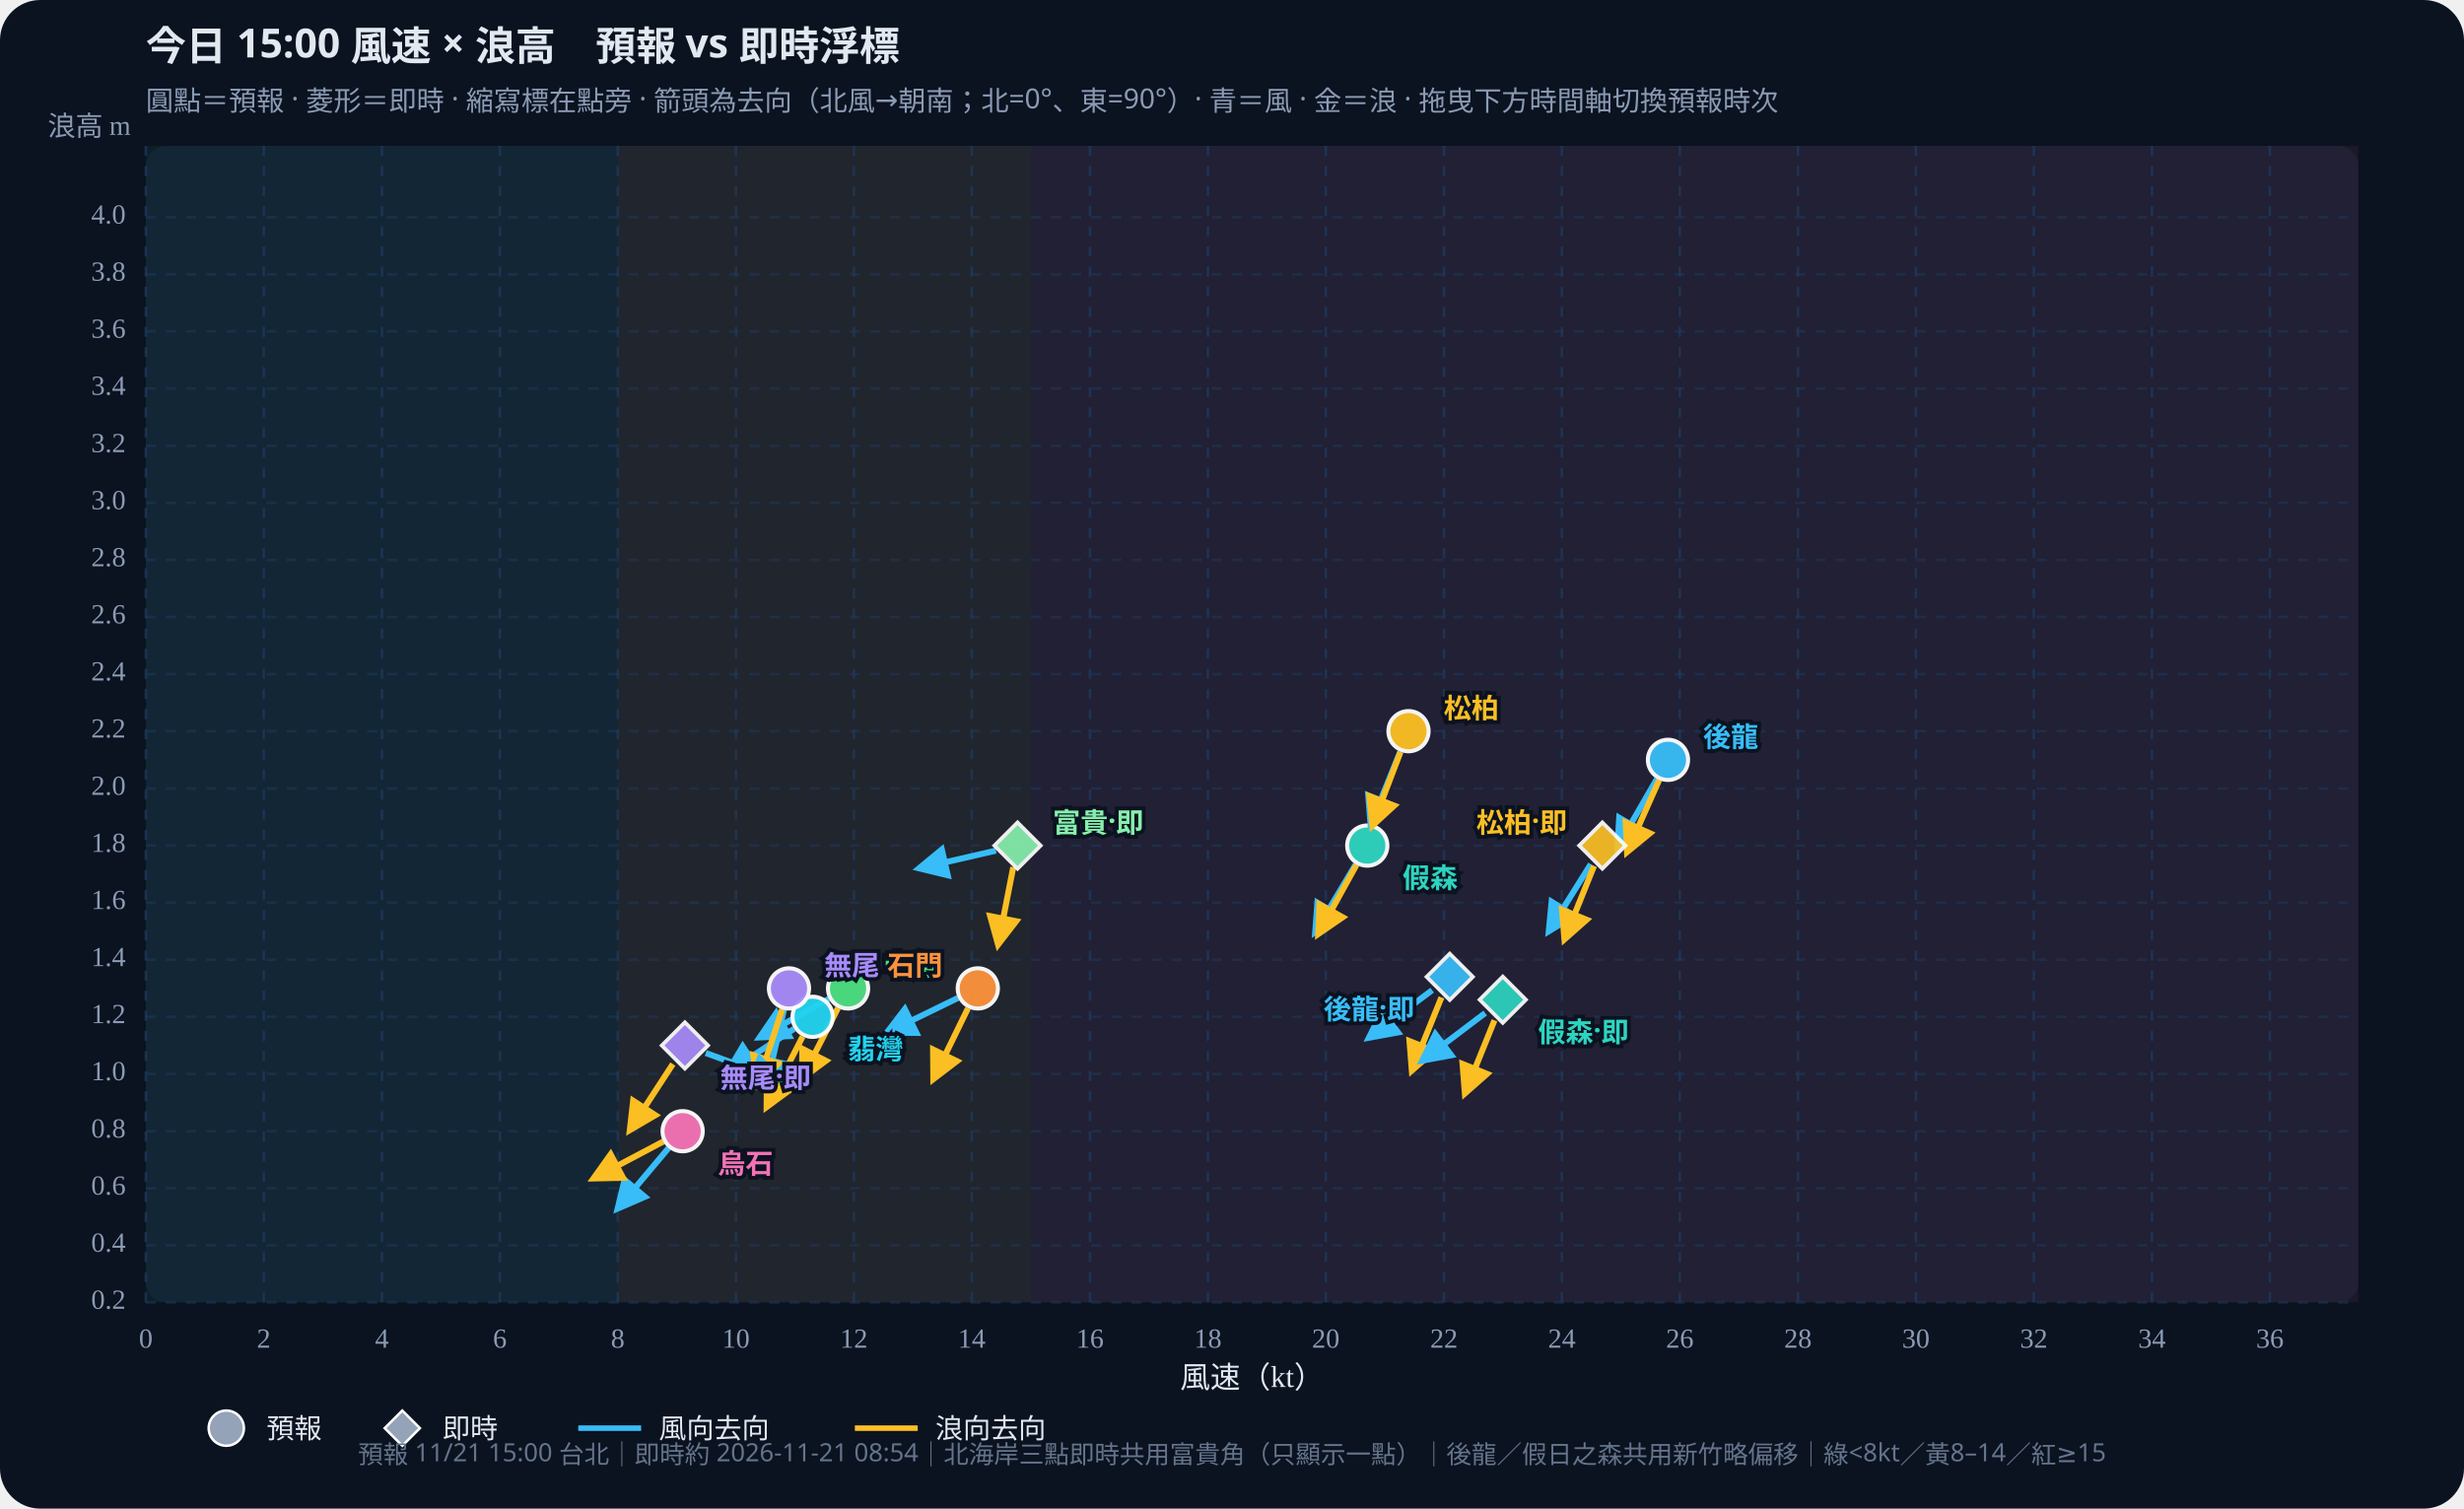
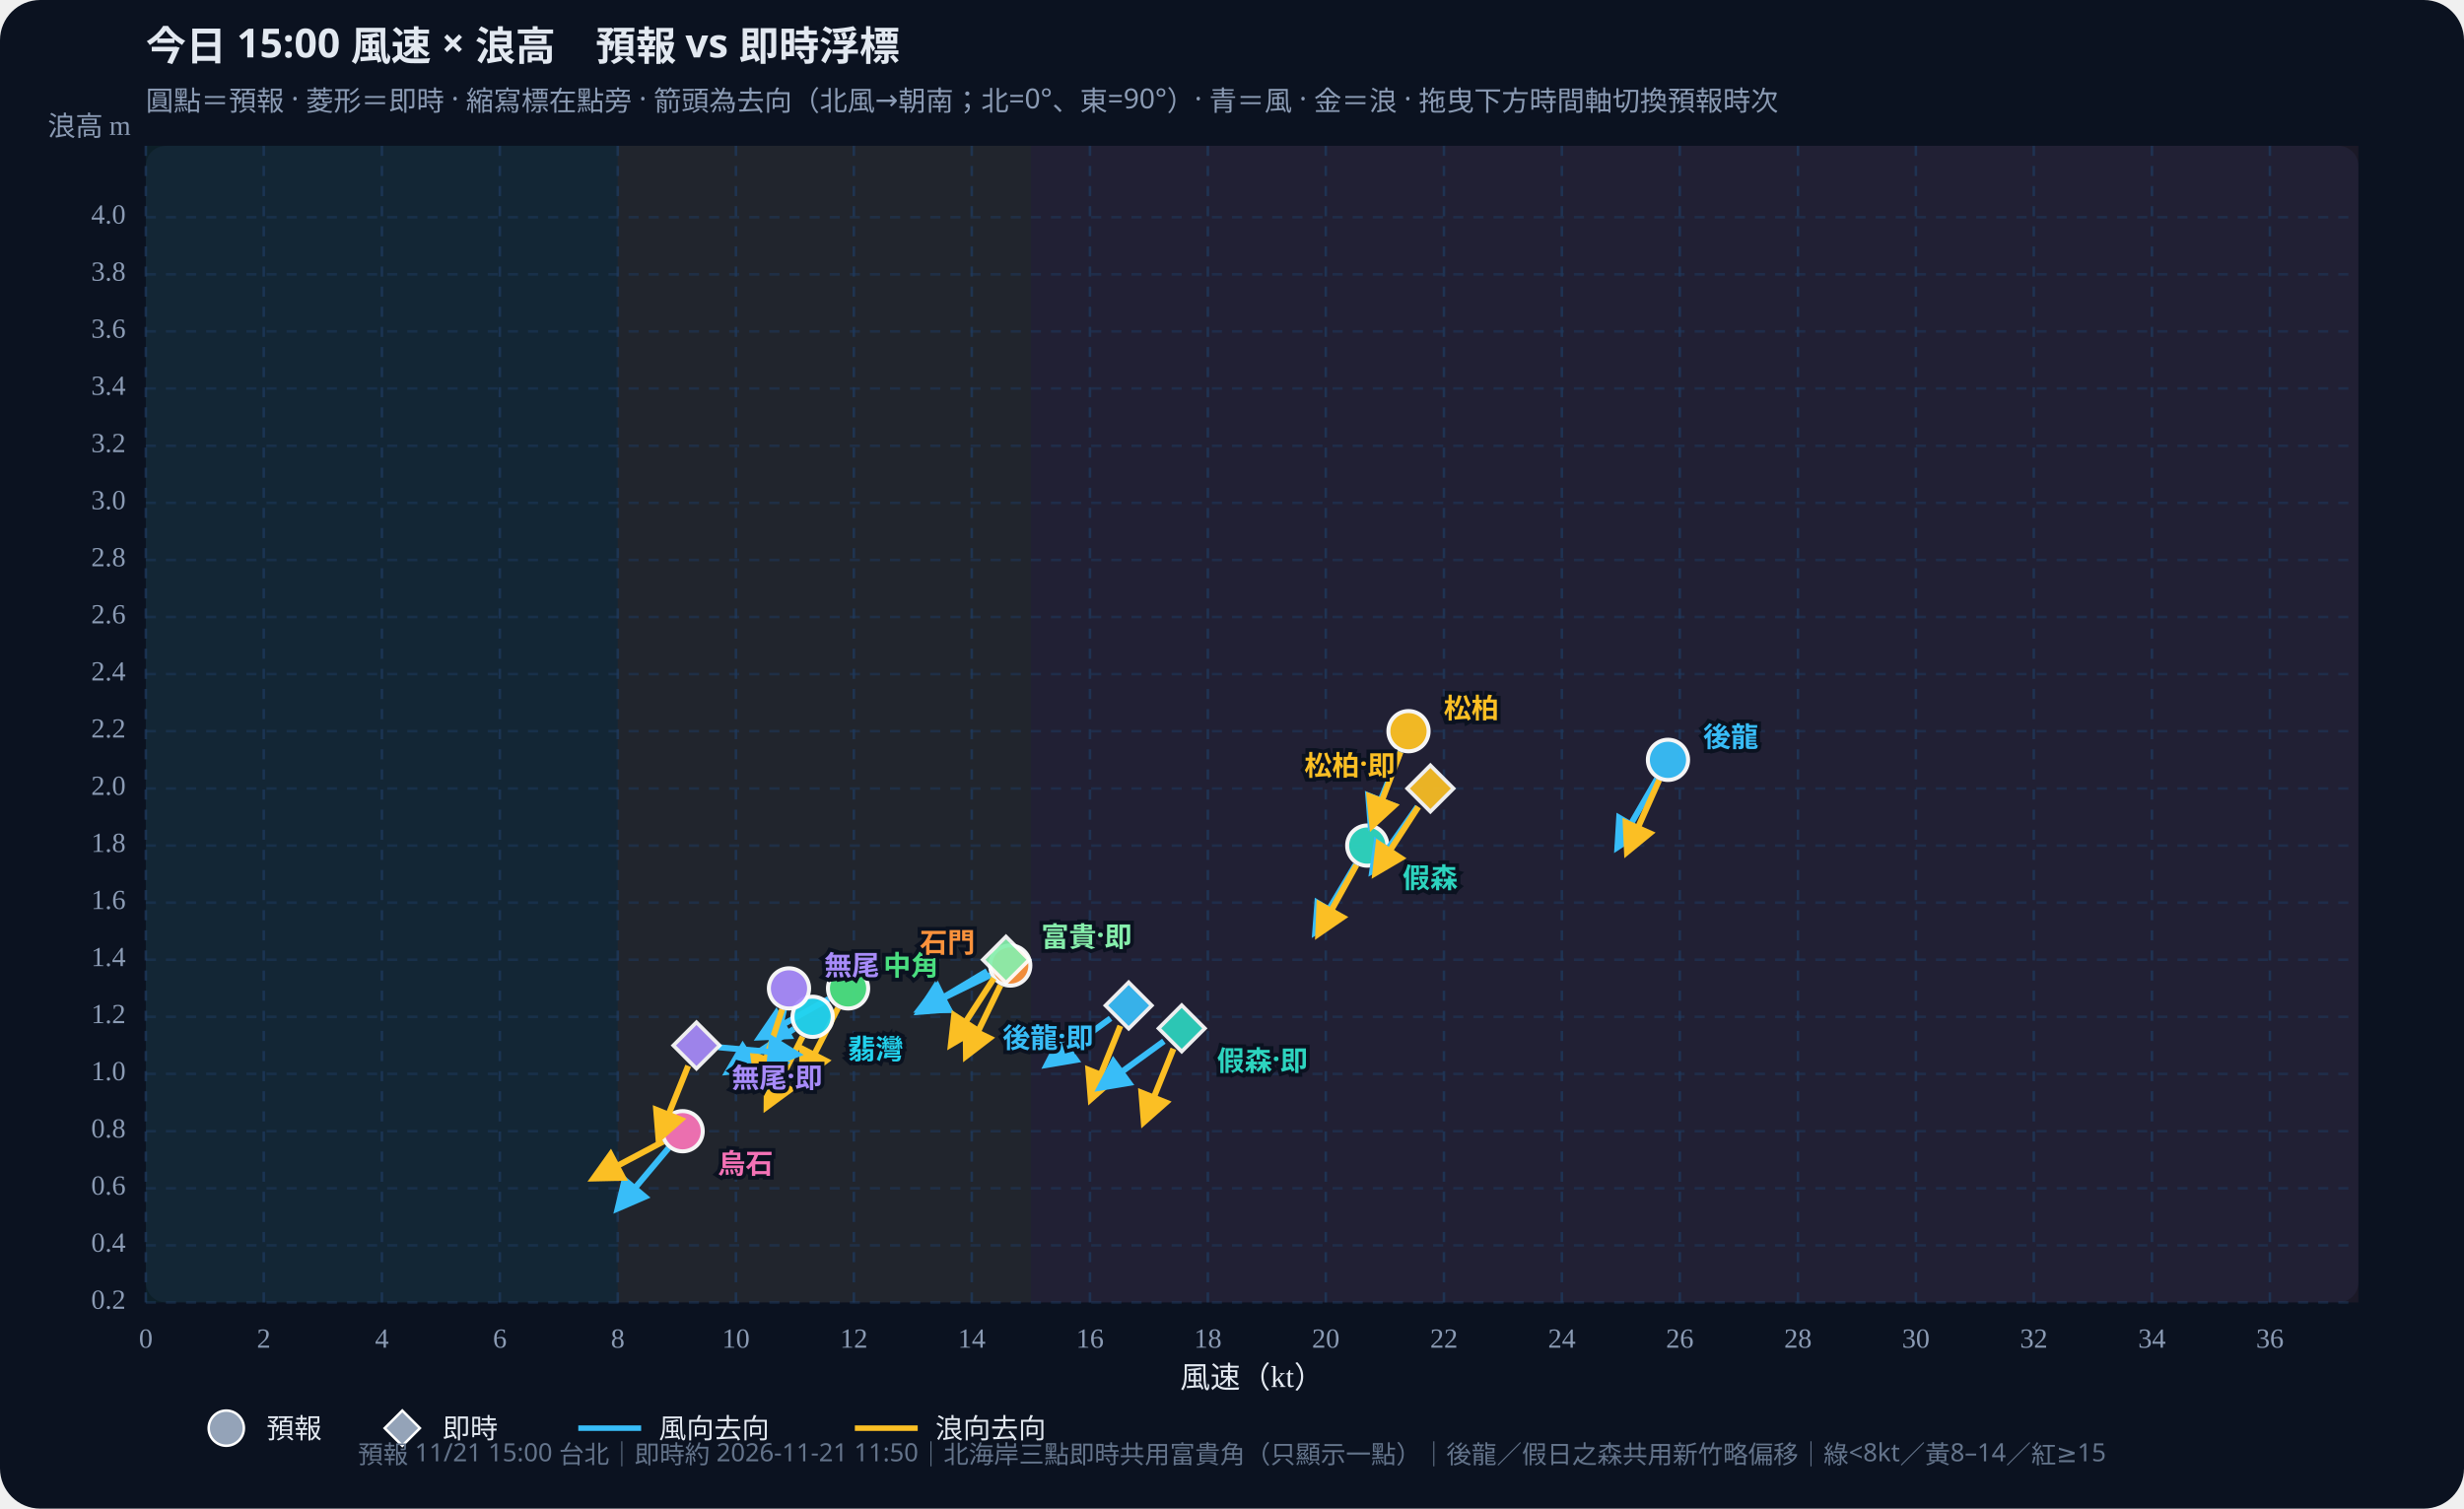
<svg xmlns="http://www.w3.org/2000/svg" id="wws-svg" viewBox="0 0 980 600" role="img" aria-label="風速與浪高散佈圖，可拖曳時間軸切換預報時次" style="width:100%;height:auto;display:block">
  <rect width="980" height="600" fill="#0b1220" rx="16" />
  <rect x="58" y="58" width="880" height="460" fill="#111a2e" rx="8" />
  <rect x="58.0" y="58" width="187.7" height="460" fill="#34d399" opacity="0.07" />
  <rect x="245.7" y="58" width="164.3" height="460" fill="#fbbf24" opacity="0.07" />
  <rect x="410.0" y="58" width="528.0" height="460" fill="#fb7185" opacity="0.07" />
  <defs>
    <marker id="arrow-38bdf8" viewBox="0 0 10 10" refX="8" refY="5" markerWidth="6" markerHeight="6" orient="auto-start-reverse">
      <path d="M0,0 L10,5 L0,10 z" fill="#38bdf8" />
    </marker>
    <marker id="arrow-fbbf24" viewBox="0 0 10 10" refX="8" refY="5" markerWidth="6" markerHeight="6" orient="auto-start-reverse">
      <path d="M0,0 L10,5 L0,10 z" fill="#fbbf24" />
    </marker>
  </defs>
  <text id="wws-title" x="58" y="24" fill="#e2e8f0" font-size="16" font-weight="700" font-family="Noto Sans TC,system-ui,sans-serif">今日 15:00 風速 × 浪高　預報 vs 即時浮標</text>
  <text x="58" y="44" fill="#8b9bb4" font-size="11" font-family="Noto Sans TC,system-ui,sans-serif">圓點＝預報 · 菱形＝即時 · 縮寫標在點旁 · 箭頭為去向（北風→朝南；北=0°、東=90°）· 青＝風 · 金＝浪 · 拖曳下方時間軸切換預報時次</text>
  <line x1="58.0" y1="58" x2="58.0" y2="518" stroke="#1e3a5f" stroke-dasharray="4 4" opacity="0.7" />
  <text x="58.0" y="536" text-anchor="middle" fill="#8b9bb4" font-size="11">0</text>
  <line x1="104.9" y1="58" x2="104.9" y2="518" stroke="#1e3a5f" stroke-dasharray="4 4" opacity="0.7" />
  <text x="104.9" y="536" text-anchor="middle" fill="#8b9bb4" font-size="11">2</text>
  <line x1="151.9" y1="58" x2="151.9" y2="518" stroke="#1e3a5f" stroke-dasharray="4 4" opacity="0.7" />
  <text x="151.9" y="536" text-anchor="middle" fill="#8b9bb4" font-size="11">4</text>
  <line x1="198.8" y1="58" x2="198.8" y2="518" stroke="#1e3a5f" stroke-dasharray="4 4" opacity="0.7" />
  <text x="198.8" y="536" text-anchor="middle" fill="#8b9bb4" font-size="11">6</text>
  <line x1="245.7" y1="58" x2="245.7" y2="518" stroke="#1e3a5f" stroke-dasharray="4 4" opacity="0.7" />
  <text x="245.7" y="536" text-anchor="middle" fill="#8b9bb4" font-size="11">8</text>
  <line x1="292.7" y1="58" x2="292.7" y2="518" stroke="#1e3a5f" stroke-dasharray="4 4" opacity="0.7" />
  <text x="292.7" y="536" text-anchor="middle" fill="#8b9bb4" font-size="11">10</text>
  <line x1="339.6" y1="58" x2="339.6" y2="518" stroke="#1e3a5f" stroke-dasharray="4 4" opacity="0.7" />
  <text x="339.6" y="536" text-anchor="middle" fill="#8b9bb4" font-size="11">12</text>
  <line x1="386.5" y1="58" x2="386.5" y2="518" stroke="#1e3a5f" stroke-dasharray="4 4" opacity="0.7" />
  <text x="386.5" y="536" text-anchor="middle" fill="#8b9bb4" font-size="11">14</text>
  <line x1="433.5" y1="58" x2="433.5" y2="518" stroke="#1e3a5f" stroke-dasharray="4 4" opacity="0.7" />
  <text x="433.5" y="536" text-anchor="middle" fill="#8b9bb4" font-size="11">16</text>
  <line x1="480.4" y1="58" x2="480.4" y2="518" stroke="#1e3a5f" stroke-dasharray="4 4" opacity="0.7" />
  <text x="480.4" y="536" text-anchor="middle" fill="#8b9bb4" font-size="11">18</text>
  <line x1="527.3" y1="58" x2="527.3" y2="518" stroke="#1e3a5f" stroke-dasharray="4 4" opacity="0.7" />
  <text x="527.3" y="536" text-anchor="middle" fill="#8b9bb4" font-size="11">20</text>
  <line x1="574.3" y1="58" x2="574.3" y2="518" stroke="#1e3a5f" stroke-dasharray="4 4" opacity="0.7" />
  <text x="574.3" y="536" text-anchor="middle" fill="#8b9bb4" font-size="11">22</text>
  <line x1="621.2" y1="58" x2="621.2" y2="518" stroke="#1e3a5f" stroke-dasharray="4 4" opacity="0.7" />
  <text x="621.2" y="536" text-anchor="middle" fill="#8b9bb4" font-size="11">24</text>
  <line x1="668.1" y1="58" x2="668.1" y2="518" stroke="#1e3a5f" stroke-dasharray="4 4" opacity="0.7" />
  <text x="668.1" y="536" text-anchor="middle" fill="#8b9bb4" font-size="11">26</text>
  <line x1="715.1" y1="58" x2="715.1" y2="518" stroke="#1e3a5f" stroke-dasharray="4 4" opacity="0.7" />
  <text x="715.1" y="536" text-anchor="middle" fill="#8b9bb4" font-size="11">28</text>
  <line x1="762.0" y1="58" x2="762.0" y2="518" stroke="#1e3a5f" stroke-dasharray="4 4" opacity="0.7" />
  <text x="762.0" y="536" text-anchor="middle" fill="#8b9bb4" font-size="11">30</text>
  <line x1="808.9" y1="58" x2="808.9" y2="518" stroke="#1e3a5f" stroke-dasharray="4 4" opacity="0.7" />
  <text x="808.9" y="536" text-anchor="middle" fill="#8b9bb4" font-size="11">32</text>
  <line x1="855.9" y1="58" x2="855.9" y2="518" stroke="#1e3a5f" stroke-dasharray="4 4" opacity="0.7" />
  <text x="855.9" y="536" text-anchor="middle" fill="#8b9bb4" font-size="11">34</text>
  <line x1="902.8" y1="58" x2="902.8" y2="518" stroke="#1e3a5f" stroke-dasharray="4 4" opacity="0.7" />
  <text x="902.8" y="536" text-anchor="middle" fill="#8b9bb4" font-size="11">36</text>
  <line x1="58" y1="518.0" x2="938" y2="518.0" stroke="#1e3a5f" stroke-dasharray="4 4" opacity="0.5" />
  <text x="50" y="518.0" text-anchor="end" dominant-baseline="middle" fill="#8b9bb4" font-size="11">0.2</text>
  <line x1="58" y1="495.3" x2="938" y2="495.3" stroke="#1e3a5f" stroke-dasharray="4 4" opacity="0.5" />
  <text x="50" y="495.3" text-anchor="end" dominant-baseline="middle" fill="#8b9bb4" font-size="11">0.4</text>
  <line x1="58" y1="472.6" x2="938" y2="472.6" stroke="#1e3a5f" stroke-dasharray="4 4" opacity="0.5" />
  <text x="50" y="472.6" text-anchor="end" dominant-baseline="middle" fill="#8b9bb4" font-size="11">0.6</text>
  <line x1="58" y1="449.9" x2="938" y2="449.9" stroke="#1e3a5f" stroke-dasharray="4 4" opacity="0.5" />
  <text x="50" y="449.9" text-anchor="end" dominant-baseline="middle" fill="#8b9bb4" font-size="11">0.8</text>
  <line x1="58" y1="427.1" x2="938" y2="427.1" stroke="#1e3a5f" stroke-dasharray="4 4" opacity="0.5" />
  <text x="50" y="427.1" text-anchor="end" dominant-baseline="middle" fill="#8b9bb4" font-size="11">1.0</text>
  <line x1="58" y1="404.4" x2="938" y2="404.4" stroke="#1e3a5f" stroke-dasharray="4 4" opacity="0.5" />
  <text x="50" y="404.4" text-anchor="end" dominant-baseline="middle" fill="#8b9bb4" font-size="11">1.2</text>
  <line x1="58" y1="381.7" x2="938" y2="381.7" stroke="#1e3a5f" stroke-dasharray="4 4" opacity="0.5" />
  <text x="50" y="381.7" text-anchor="end" dominant-baseline="middle" fill="#8b9bb4" font-size="11">1.4</text>
  <line x1="58" y1="359.0" x2="938" y2="359.0" stroke="#1e3a5f" stroke-dasharray="4 4" opacity="0.5" />
  <text x="50" y="359.0" text-anchor="end" dominant-baseline="middle" fill="#8b9bb4" font-size="11">1.6</text>
  <line x1="58" y1="336.3" x2="938" y2="336.3" stroke="#1e3a5f" stroke-dasharray="4 4" opacity="0.5" />
  <text x="50" y="336.3" text-anchor="end" dominant-baseline="middle" fill="#8b9bb4" font-size="11">1.8</text>
  <line x1="58" y1="313.6" x2="938" y2="313.6" stroke="#1e3a5f" stroke-dasharray="4 4" opacity="0.5" />
  <text x="50" y="313.6" text-anchor="end" dominant-baseline="middle" fill="#8b9bb4" font-size="11">2.0</text>
  <line x1="58" y1="290.8" x2="938" y2="290.8" stroke="#1e3a5f" stroke-dasharray="4 4" opacity="0.5" />
  <text x="50" y="290.8" text-anchor="end" dominant-baseline="middle" fill="#8b9bb4" font-size="11">2.2</text>
  <line x1="58" y1="268.1" x2="938" y2="268.1" stroke="#1e3a5f" stroke-dasharray="4 4" opacity="0.5" />
  <text x="50" y="268.1" text-anchor="end" dominant-baseline="middle" fill="#8b9bb4" font-size="11">2.4</text>
  <line x1="58" y1="245.4" x2="938" y2="245.4" stroke="#1e3a5f" stroke-dasharray="4 4" opacity="0.5" />
  <text x="50" y="245.4" text-anchor="end" dominant-baseline="middle" fill="#8b9bb4" font-size="11">2.6</text>
  <line x1="58" y1="222.7" x2="938" y2="222.7" stroke="#1e3a5f" stroke-dasharray="4 4" opacity="0.5" />
  <text x="50" y="222.7" text-anchor="end" dominant-baseline="middle" fill="#8b9bb4" font-size="11">2.8</text>
  <line x1="58" y1="200.0" x2="938" y2="200.0" stroke="#1e3a5f" stroke-dasharray="4 4" opacity="0.5" />
  <text x="50" y="200.0" text-anchor="end" dominant-baseline="middle" fill="#8b9bb4" font-size="11">3.0</text>
  <line x1="58" y1="177.3" x2="938" y2="177.3" stroke="#1e3a5f" stroke-dasharray="4 4" opacity="0.5" />
  <text x="50" y="177.3" text-anchor="end" dominant-baseline="middle" fill="#8b9bb4" font-size="11">3.2</text>
  <line x1="58" y1="154.5" x2="938" y2="154.5" stroke="#1e3a5f" stroke-dasharray="4 4" opacity="0.5" />
  <text x="50" y="154.5" text-anchor="end" dominant-baseline="middle" fill="#8b9bb4" font-size="11">3.4</text>
  <line x1="58" y1="131.8" x2="938" y2="131.8" stroke="#1e3a5f" stroke-dasharray="4 4" opacity="0.5" />
  <text x="50" y="131.8" text-anchor="end" dominant-baseline="middle" fill="#8b9bb4" font-size="11">3.6</text>
  <line x1="58" y1="109.1" x2="938" y2="109.1" stroke="#1e3a5f" stroke-dasharray="4 4" opacity="0.5" />
  <text x="50" y="109.1" text-anchor="end" dominant-baseline="middle" fill="#8b9bb4" font-size="11">3.8</text>
  <line x1="58" y1="86.4" x2="938" y2="86.4" stroke="#1e3a5f" stroke-dasharray="4 4" opacity="0.5" />
  <text x="50" y="86.4" text-anchor="end" dominant-baseline="middle" fill="#8b9bb4" font-size="11">4.0</text>
  <text x="498" y="552" text-anchor="middle" fill="#e2e8f0" font-size="12">風速（kt）</text>
  <text x="52" y="54" text-anchor="end" fill="#8b9bb4" font-size="11">浪高 m</text>
  <g id="wws-forecast-layer">
    <line x1="659.0" y1="309.8" x2="643.4" y2="336.8" stroke="#38bdf8" stroke-width="2.4" marker-end="url(#arrow-38bdf8)" />
    <line x1="659.9" y1="310.2" x2="647.2" y2="338.7" stroke="#fbbf24" stroke-width="2.4" marker-end="url(#arrow-fbbf24)" />
    <circle cx="663.4" cy="302.2" r="8.0" fill="#38bdf8" stroke="#fff" stroke-width="1.6" opacity="0.95" />
    <line x1="539.2" y1="343.8" x2="523.2" y2="370.6" stroke="#38bdf8" stroke-width="2.4" marker-end="url(#arrow-38bdf8)" />
    <line x1="539.5" y1="344.0" x2="524.4" y2="371.3" stroke="#fbbf24" stroke-width="2.4" marker-end="url(#arrow-fbbf24)" />
    <circle cx="543.8" cy="336.3" r="8.0" fill="#2dd4bf" stroke="#fff" stroke-width="1.6" opacity="0.95" />
    <line x1="556.9" y1="299.0" x2="545.2" y2="327.9" stroke="#38bdf8" stroke-width="2.4" marker-end="url(#arrow-38bdf8)" />
    <line x1="557.0" y1="299.1" x2="545.9" y2="328.2" stroke="#fbbf24" stroke-width="2.4" marker-end="url(#arrow-fbbf24)" />
    <circle cx="560.2" cy="290.8" r="8.0" fill="#fbbf24" stroke="#fff" stroke-width="1.6" opacity="0.95" />
    <line x1="329.6" y1="397.3" x2="302.3" y2="412.5" stroke="#38bdf8" stroke-width="2.4" marker-end="url(#arrow-38bdf8)" />
    <line x1="333.3" y1="400.9" x2="319.1" y2="428.7" stroke="#fbbf24" stroke-width="2.4" marker-end="url(#arrow-fbbf24)" />
    <circle cx="337.3" cy="393.1" r="8.0" fill="#4ade80" stroke="#fff" stroke-width="1.6" opacity="0.95" />
    <line x1="315.8" y1="409.2" x2="289.6" y2="426.2" stroke="#38bdf8" stroke-width="2.4" marker-end="url(#arrow-38bdf8)" />
    <line x1="319.2" y1="412.3" x2="305.0" y2="440.1" stroke="#fbbf24" stroke-width="2.4" marker-end="url(#arrow-fbbf24)" />
    <circle cx="323.2" cy="404.4" r="8.0" fill="#22d3ee" stroke="#fff" stroke-width="1.6" opacity="0.95" />
-     <line x1="381.0" y1="396.9" x2="352.9" y2="410.6" stroke="#38bdf8" stroke-width="2.4" marker-end="url(#arrow-38bdf8)" />
-     <line x1="385.0" y1="401.0" x2="371.3" y2="429.0" stroke="#fbbf24" stroke-width="2.4" marker-end="url(#arrow-fbbf24)" />
-     <circle cx="388.9" cy="393.1" r="8.0" fill="#fb923c" stroke="#fff" stroke-width="1.6" opacity="0.95" />
+     <line x1="393.9" y1="387.8" x2="365.8" y2="401.5" stroke="#38bdf8" stroke-width="2.4" marker-end="url(#arrow-38bdf8)" />
+     <line x1="397.9" y1="391.9" x2="384.3" y2="419.9" stroke="#fbbf24" stroke-width="2.4" marker-end="url(#arrow-fbbf24)" />
+     <circle cx="401.8" cy="384.0" r="8.0" fill="#fb923c" stroke="#fff" stroke-width="1.6" opacity="0.95" />
    <line x1="311.8" y1="401.6" x2="304.8" y2="432.0" stroke="#38bdf8" stroke-width="2.4" marker-end="url(#arrow-38bdf8)" />
    <line x1="311.1" y1="401.4" x2="301.4" y2="431.1" stroke="#fbbf24" stroke-width="2.4" marker-end="url(#arrow-fbbf24)" />
    <circle cx="313.8" cy="393.1" r="8.0" fill="#a78bfa" stroke="#fff" stroke-width="1.6" opacity="0.95" />
    <line x1="265.9" y1="456.6" x2="245.8" y2="480.5" stroke="#38bdf8" stroke-width="2.4" marker-end="url(#arrow-38bdf8)" />
    <line x1="263.8" y1="454.0" x2="236.2" y2="468.6" stroke="#fbbf24" stroke-width="2.4" marker-end="url(#arrow-fbbf24)" />
    <circle cx="271.5" cy="449.9" r="8.0" fill="#f472b6" stroke="#fff" stroke-width="1.6" opacity="0.95" />
    <text x="677.4" y="292.2" text-anchor="start" dominant-baseline="central" fill="#38bdf8" font-size="11" font-weight="700" font-family="Noto Sans TC,system-ui,sans-serif" stroke="#0b1220" stroke-width="3" paint-order="stroke">後龍</text>
    <text x="557.8" y="348.3" text-anchor="start" dominant-baseline="central" fill="#2dd4bf" font-size="11" font-weight="700" font-family="Noto Sans TC,system-ui,sans-serif" stroke="#0b1220" stroke-width="3" paint-order="stroke">假森</text>
    <text x="574.2" y="280.8" text-anchor="start" dominant-baseline="central" fill="#fbbf24" font-size="11" font-weight="700" font-family="Noto Sans TC,system-ui,sans-serif" stroke="#0b1220" stroke-width="3" paint-order="stroke">松柏</text>
    <text x="351.3" y="383.1" text-anchor="start" dominant-baseline="central" fill="#4ade80" font-size="11" font-weight="700" font-family="Noto Sans TC,system-ui,sans-serif" stroke="#0b1220" stroke-width="3" paint-order="stroke">中角</text>
    <text x="337.2" y="416.4" text-anchor="start" dominant-baseline="central" fill="#22d3ee" font-size="11" font-weight="700" font-family="Noto Sans TC,system-ui,sans-serif" stroke="#0b1220" stroke-width="3" paint-order="stroke">翡灣</text>
-     <text x="374.9" y="383.1" text-anchor="end" dominant-baseline="central" fill="#fb923c" font-size="11" font-weight="700" font-family="Noto Sans TC,system-ui,sans-serif" stroke="#0b1220" stroke-width="3" paint-order="stroke">石門</text>
+     <text x="387.8" y="374.0" text-anchor="end" dominant-baseline="central" fill="#fb923c" font-size="11" font-weight="700" font-family="Noto Sans TC,system-ui,sans-serif" stroke="#0b1220" stroke-width="3" paint-order="stroke">石門</text>
    <text x="327.8" y="383.1" text-anchor="start" dominant-baseline="central" fill="#a78bfa" font-size="11" font-weight="700" font-family="Noto Sans TC,system-ui,sans-serif" stroke="#0b1220" stroke-width="3" paint-order="stroke">無尾</text>
    <text x="285.5" y="461.9" text-anchor="start" dominant-baseline="central" fill="#f472b6" font-size="11" font-weight="700" font-family="Noto Sans TC,system-ui,sans-serif" stroke="#0b1220" stroke-width="3" paint-order="stroke">烏石</text>
  </g>
  <g id="wws-live-layer">
-     <line x1="569.6" y1="393.8" x2="544.6" y2="412.6" stroke="#38bdf8" stroke-width="2.4" marker-end="url(#arrow-38bdf8)" />
-     <line x1="573.3" y1="396.7" x2="561.6" y2="425.6" stroke="#fbbf24" stroke-width="2.4" marker-end="url(#arrow-fbbf24)" />
-     <polygon points="576.6,379.3 585.8,388.5 576.6,397.7 567.4,388.5" fill="#38bdf8" stroke="#fff" stroke-width="1.5" opacity="0.92" />
-     <line x1="590.7" y1="402.9" x2="565.8" y2="421.7" stroke="#38bdf8" stroke-width="2.4" marker-end="url(#arrow-38bdf8)" />
-     <line x1="594.4" y1="405.8" x2="582.7" y2="434.7" stroke="#fbbf24" stroke-width="2.4" marker-end="url(#arrow-fbbf24)" />
-     <polygon points="597.7,388.4 606.9,397.6 597.7,406.8 588.5,397.6" fill="#2dd4bf" stroke="#fff" stroke-width="1.5" opacity="0.92" />
-     <line x1="632.7" y1="343.7" x2="616.1" y2="370.2" stroke="#38bdf8" stroke-width="2.4" marker-end="url(#arrow-38bdf8)" />
-     <line x1="634.0" y1="344.4" x2="622.3" y2="373.4" stroke="#fbbf24" stroke-width="2.4" marker-end="url(#arrow-fbbf24)" />
-     <polygon points="637.3,327.1 646.5,336.3 637.3,345.5 628.1,336.3" fill="#fbbf24" stroke="#fff" stroke-width="1.5" opacity="0.92" />
-     <line x1="396.1" y1="338.3" x2="365.7" y2="345.3" stroke="#38bdf8" stroke-width="2.4" marker-end="url(#arrow-38bdf8)" />
-     <line x1="403.0" y1="344.9" x2="397.0" y2="375.5" stroke="#fbbf24" stroke-width="2.4" marker-end="url(#arrow-fbbf24)" />
-     <polygon points="404.7,327.1 413.9,336.3 404.7,345.5 395.5,336.3" fill="#86efac" stroke="#fff" stroke-width="1.5" opacity="0.92" />
-     <line x1="280.7" y1="418.8" x2="310.0" y2="429.5" stroke="#38bdf8" stroke-width="2.4" marker-end="url(#arrow-38bdf8)" />
-     <line x1="267.6" y1="423.2" x2="250.6" y2="449.3" stroke="#fbbf24" stroke-width="2.4" marker-end="url(#arrow-fbbf24)" />
-     <polygon points="272.4,406.6 281.6,415.8 272.4,425.0 263.2,415.8" fill="#a78bfa" stroke="#fff" stroke-width="1.5" opacity="0.92" />
-     <text x="562.6" y="400.5" text-anchor="end" dominant-baseline="central" fill="#38bdf8" font-size="11" font-weight="700" font-family="Noto Sans TC,system-ui,sans-serif" stroke="#0b1220" stroke-width="3" paint-order="stroke">後龍·即</text>
-     <text x="611.7" y="409.6" text-anchor="start" dominant-baseline="central" fill="#2dd4bf" font-size="11" font-weight="700" font-family="Noto Sans TC,system-ui,sans-serif" stroke="#0b1220" stroke-width="3" paint-order="stroke">假森·即</text>
-     <text x="623.3" y="326.3" text-anchor="end" dominant-baseline="central" fill="#fbbf24" font-size="11" font-weight="700" font-family="Noto Sans TC,system-ui,sans-serif" stroke="#0b1220" stroke-width="3" paint-order="stroke">松柏·即</text>
-     <text x="418.7" y="326.3" text-anchor="start" dominant-baseline="central" fill="#86efac" font-size="11" font-weight="700" font-family="Noto Sans TC,system-ui,sans-serif" stroke="#0b1220" stroke-width="3" paint-order="stroke">富貴·即</text>
-     <text x="286.4" y="427.8" text-anchor="start" dominant-baseline="central" fill="#a78bfa" font-size="11" font-weight="700" font-family="Noto Sans TC,system-ui,sans-serif" stroke="#0b1220" stroke-width="3" paint-order="stroke">無尾·即</text>
+     <line x1="441.7" y1="405.0" x2="416.5" y2="423.4" stroke="#38bdf8" stroke-width="2.4" marker-end="url(#arrow-38bdf8)" />
+     <line x1="445.6" y1="408.0" x2="433.9" y2="437.0" stroke="#fbbf24" stroke-width="2.4" marker-end="url(#arrow-fbbf24)" />
+     <polygon points="448.9,390.7 458.1,399.9 448.9,409.1 439.7,399.9" fill="#38bdf8" stroke="#fff" stroke-width="1.5" opacity="0.92" />
+     <line x1="462.9" y1="414.1" x2="437.6" y2="432.5" stroke="#38bdf8" stroke-width="2.4" marker-end="url(#arrow-38bdf8)" />
+     <line x1="466.7" y1="417.1" x2="455.0" y2="446.1" stroke="#fbbf24" stroke-width="2.4" marker-end="url(#arrow-fbbf24)" />
+     <polygon points="470.0,399.8 479.2,409.0 470.0,418.2 460.8,409.0" fill="#2dd4bf" stroke="#fff" stroke-width="1.5" opacity="0.92" />
+     <line x1="563.8" y1="320.8" x2="545.9" y2="346.3" stroke="#38bdf8" stroke-width="2.4" marker-end="url(#arrow-38bdf8)" />
+     <line x1="564.1" y1="320.9" x2="547.1" y2="347.1" stroke="#fbbf24" stroke-width="2.4" marker-end="url(#arrow-fbbf24)" />
+     <polygon points="568.9,304.4 578.1,313.6 568.9,322.8 559.7,313.6" fill="#fbbf24" stroke="#fff" stroke-width="1.5" opacity="0.92" />
+     <line x1="392.6" y1="386.2" x2="365.8" y2="402.3" stroke="#38bdf8" stroke-width="2.4" marker-end="url(#arrow-38bdf8)" />
+     <line x1="395.3" y1="389.1" x2="378.3" y2="415.3" stroke="#fbbf24" stroke-width="2.4" marker-end="url(#arrow-fbbf24)" />
+     <polygon points="400.1,372.5 409.3,381.7 400.1,390.9 390.9,381.7" fill="#86efac" stroke="#fff" stroke-width="1.5" opacity="0.92" />
+     <line x1="285.7" y1="416.5" x2="316.8" y2="419.3" stroke="#38bdf8" stroke-width="2.4" marker-end="url(#arrow-38bdf8)" />
+     <line x1="273.7" y1="423.9" x2="262.0" y2="452.9" stroke="#fbbf24" stroke-width="2.4" marker-end="url(#arrow-fbbf24)" />
+     <polygon points="277.0,406.6 286.2,415.8 277.0,425.0 267.8,415.8" fill="#a78bfa" stroke="#fff" stroke-width="1.5" opacity="0.92" />
+     <text x="434.9" y="411.9" text-anchor="end" dominant-baseline="central" fill="#38bdf8" font-size="11" font-weight="700" font-family="Noto Sans TC,system-ui,sans-serif" stroke="#0b1220" stroke-width="3" paint-order="stroke">後龍·即</text>
+     <text x="484.0" y="421.0" text-anchor="start" dominant-baseline="central" fill="#2dd4bf" font-size="11" font-weight="700" font-family="Noto Sans TC,system-ui,sans-serif" stroke="#0b1220" stroke-width="3" paint-order="stroke">假森·即</text>
+     <text x="554.9" y="303.6" text-anchor="end" dominant-baseline="central" fill="#fbbf24" font-size="11" font-weight="700" font-family="Noto Sans TC,system-ui,sans-serif" stroke="#0b1220" stroke-width="3" paint-order="stroke">松柏·即</text>
+     <text x="414.1" y="371.7" text-anchor="start" dominant-baseline="central" fill="#86efac" font-size="11" font-weight="700" font-family="Noto Sans TC,system-ui,sans-serif" stroke="#0b1220" stroke-width="3" paint-order="stroke">富貴·即</text>
+     <text x="291.0" y="427.8" text-anchor="start" dominant-baseline="central" fill="#a78bfa" font-size="11" font-weight="700" font-family="Noto Sans TC,system-ui,sans-serif" stroke="#0b1220" stroke-width="3" paint-order="stroke">無尾·即</text>
  </g>
  <circle cx="90" cy="568" r="7" fill="#94a3b8" stroke="#fff" />
  <text x="106" y="572" fill="#e2e8f0" font-size="11" font-family="Noto Sans TC,system-ui,sans-serif">預報</text>
  <polygon points="160,561 167,568 160,575 153,568" fill="#94a3b8" stroke="#fff" />
  <text x="176" y="572" fill="#e2e8f0" font-size="11" font-family="Noto Sans TC,system-ui,sans-serif">即時</text>
  <line x1="230" y1="568" x2="255" y2="568" stroke="#38bdf8" stroke-width="2.2" />
  <text x="262" y="572" fill="#e2e8f0" font-size="11" font-family="Noto Sans TC,system-ui,sans-serif">風向去向</text>
  <line x1="340" y1="568" x2="365" y2="568" stroke="#fbbf24" stroke-width="2.2" />
  <text x="372" y="572" fill="#e2e8f0" font-size="11" font-family="Noto Sans TC,system-ui,sans-serif">浪向去向</text>
-   <text id="wws-foot" x="490" y="582" text-anchor="middle" fill="#64748b" font-size="10" font-family="Noto Sans TC,system-ui,sans-serif">預報 11/21 15:00 台北｜即時約 2026-11-21 08:54｜北海岸三點即時共用富貴角（只顯示一點）｜後龍／假日之森共用新竹略偏移｜綠&lt;8kt／黃8–14／紅≥15</text>
+   <text id="wws-foot" x="490" y="582" text-anchor="middle" fill="#64748b" font-size="10" font-family="Noto Sans TC,system-ui,sans-serif">預報 11/21 15:00 台北｜即時約 2026-11-21 11:50｜北海岸三點即時共用富貴角（只顯示一點）｜後龍／假日之森共用新竹略偏移｜綠&lt;8kt／黃8–14／紅≥15</text>
</svg>
